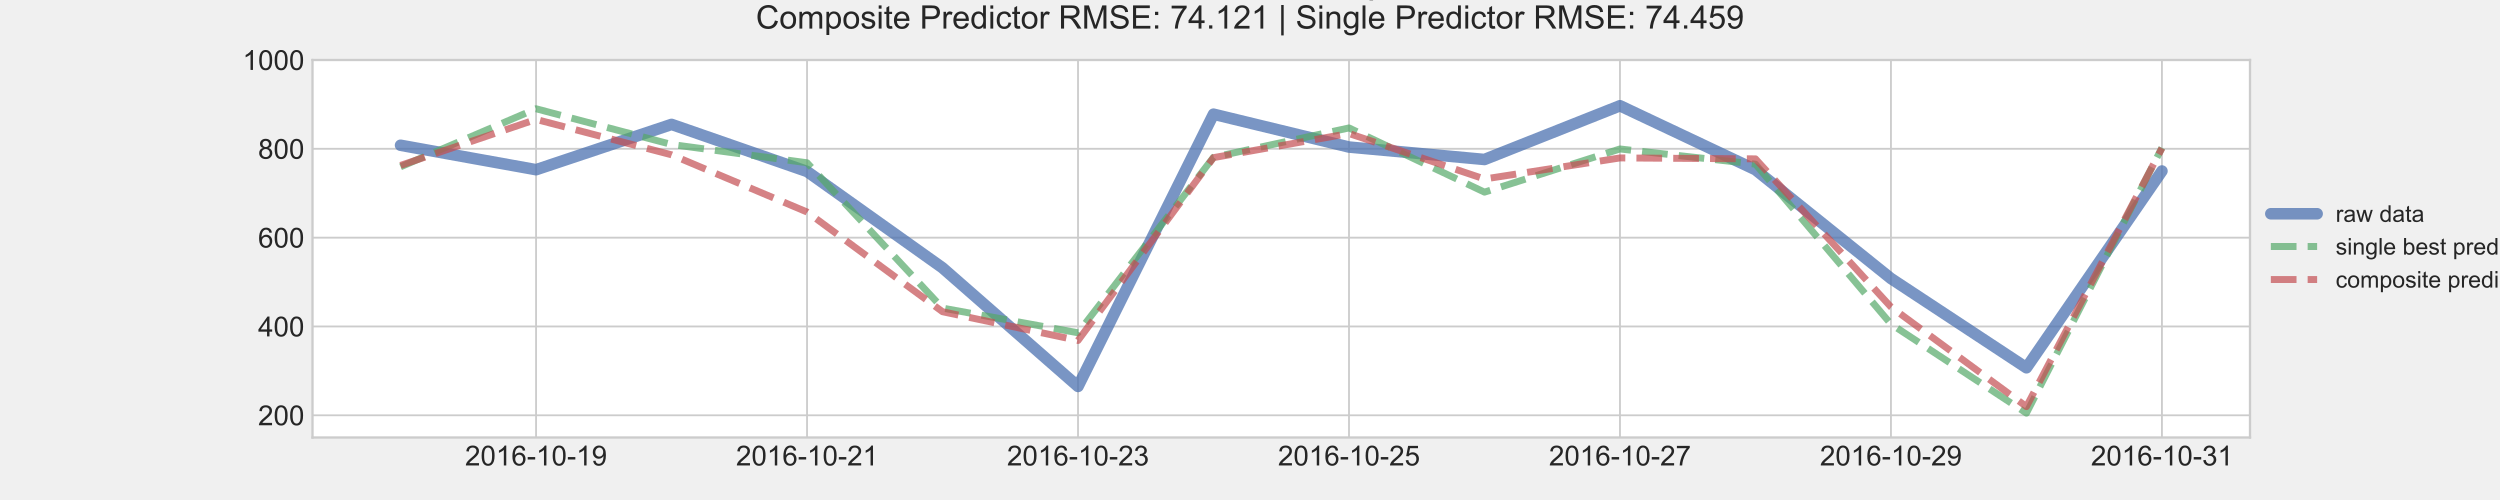
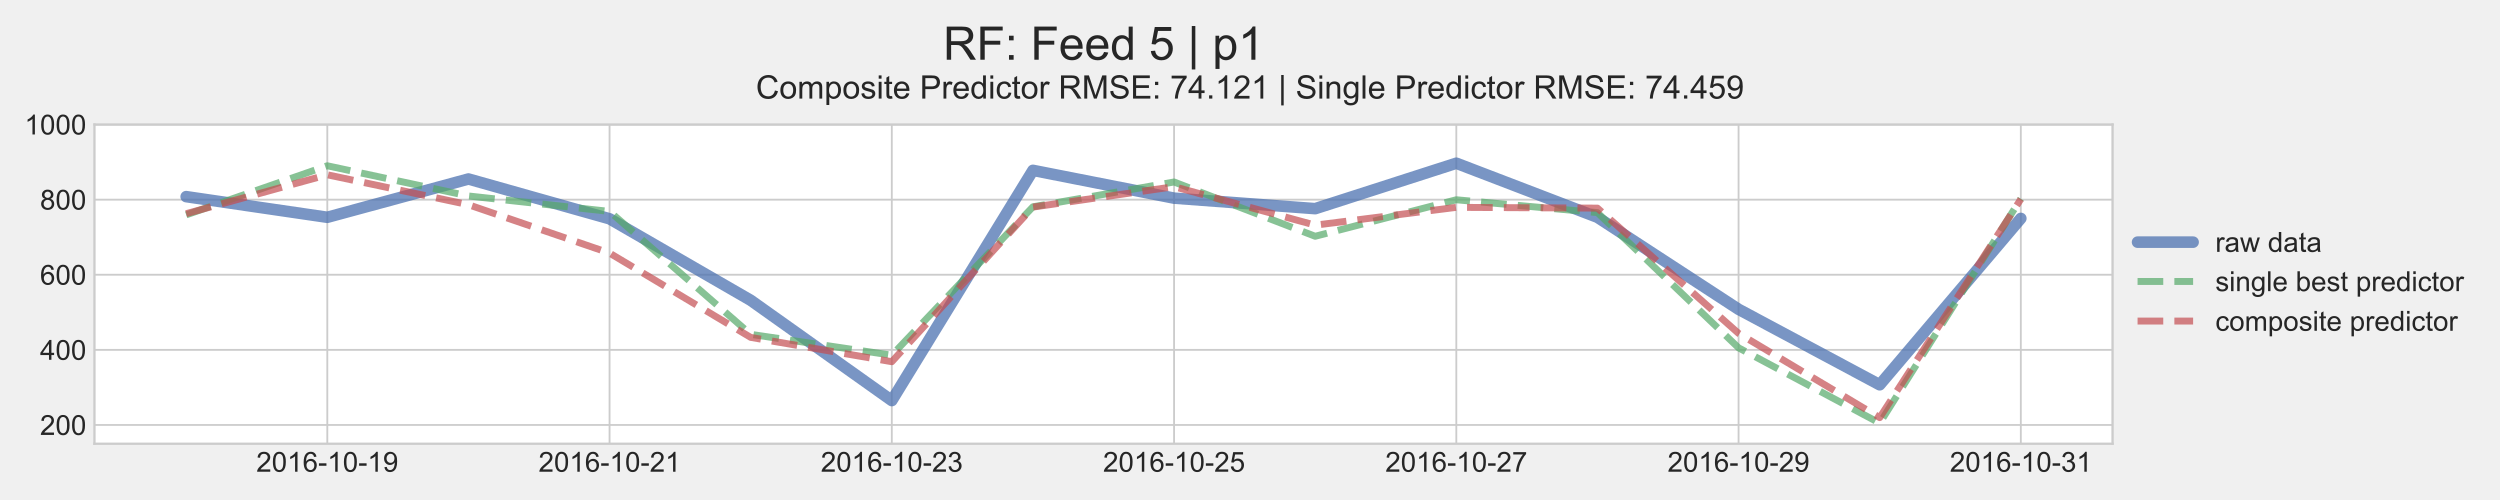
<svg xmlns="http://www.w3.org/2000/svg" xmlns:xlink="http://www.w3.org/1999/xlink" height="216pt" version="1.1" viewBox="0 0 1080 216" width="1080pt">
  <defs>
    <style type="text/css">
*{stroke-linecap:butt;stroke-linejoin:round;}
  </style>
  </defs>
  <g id="figure_1">
    <g id="patch_1">
      <path d="M 0 216  L 1080 216  L 1080 0  L 0 0  z " style="fill:none;" />
    </g>
    <g id="axes_1">
      <g id="patch_2">
-         <path d="M 135 189  L 972 189  L 972 25.92  L 135 25.92  z " style="fill:#ffffff;" />
+         <path d="M 40.8 191.7  L 912.625 191.7  L 912.625 53.8  L 40.8 53.8  z " style="fill:#ffffff;" />
      </g>
      <g id="matplotlib.axis_1">
        <g id="xtick_1">
          <g id="line2d_1">
-             <path clip-path="url(#p8353b2e253)" d="M 231.577 189  L 231.577 25.92  " style="fill:none;stroke:#cccccc;stroke-linecap:round;stroke-width:0.8;" />
+             <path clip-path="url(#p51989cb2e1)" d="M 141.395 191.7  L 141.395 53.8  " style="fill:none;stroke:#cccccc;stroke-linecap:round;stroke-width:0.8;" />
          </g>
          <g id="line2d_2" />
          <g id="text_1">
            <defs>
              <path d="M 50.344 8.453  L 50.344 0  L 3.031 0  Q 2.938 3.172 4.047 6.109  Q 5.859 10.938 9.828 15.625  Q 13.812 20.312 21.344 26.469  Q 33.016 36.031 37.109 41.625  Q 41.219 47.219 41.219 52.203  Q 41.219 57.422 37.469 61  Q 33.734 64.594 27.734 64.594  Q 21.391 64.594 17.578 60.781  Q 13.766 56.984 13.719 50.25  L 4.688 51.172  Q 5.609 61.281 11.656 66.578  Q 17.719 71.875 27.938 71.875  Q 38.234 71.875 44.234 66.156  Q 50.25 60.453 50.25 52  Q 50.25 47.703 48.484 43.547  Q 46.734 39.406 42.656 34.812  Q 38.578 30.219 29.109 22.219  Q 21.188 15.578 18.938 13.203  Q 16.703 10.844 15.234 8.453  z " id="ArialMT-32" />
              <path d="M 4.156 35.297  Q 4.156 48 6.766 55.734  Q 9.375 63.484 14.516 67.672  Q 19.672 71.875 27.484 71.875  Q 33.25 71.875 37.594 69.547  Q 41.938 67.234 44.766 62.859  Q 47.609 58.5 49.219 52.219  Q 50.828 45.953 50.828 35.297  Q 50.828 22.703 48.234 14.969  Q 45.656 7.234 40.5 3  Q 35.359 -1.219 27.484 -1.219  Q 17.141 -1.219 11.234 6.203  Q 4.156 15.141 4.156 35.297  z M 13.188 35.297  Q 13.188 17.672 17.312 11.828  Q 21.438 6 27.484 6  Q 33.547 6 37.672 11.859  Q 41.797 17.719 41.797 35.297  Q 41.797 52.984 37.672 58.781  Q 33.547 64.594 27.391 64.594  Q 21.344 64.594 17.719 59.469  Q 13.188 52.938 13.188 35.297  z " id="ArialMT-30" />
              <path d="M 37.25 0  L 28.469 0  L 28.469 56  Q 25.297 52.984 20.141 49.953  Q 14.984 46.922 10.891 45.406  L 10.891 53.906  Q 18.266 57.375 23.781 62.297  Q 29.297 67.234 31.594 71.875  L 37.25 71.875  z " id="ArialMT-31" />
              <path d="M 49.75 54.047  L 41.016 53.375  Q 39.844 58.547 37.703 60.891  Q 34.125 64.656 28.906 64.656  Q 24.703 64.656 21.531 62.312  Q 17.391 59.281 14.984 53.469  Q 12.594 47.656 12.5 36.922  Q 15.672 41.75 20.266 44.094  Q 24.859 46.438 29.891 46.438  Q 38.672 46.438 44.844 39.969  Q 51.031 33.5 51.031 23.25  Q 51.031 16.5 48.125 10.719  Q 45.219 4.938 40.141 1.859  Q 35.062 -1.219 28.609 -1.219  Q 17.625 -1.219 10.688 6.859  Q 3.766 14.938 3.766 33.5  Q 3.766 54.25 11.422 63.672  Q 18.109 71.875 29.438 71.875  Q 37.891 71.875 43.281 67.141  Q 48.688 62.406 49.75 54.047  z M 13.875 23.188  Q 13.875 18.656 15.797 14.5  Q 17.719 10.359 21.188 8.172  Q 24.656 6 28.469 6  Q 34.031 6 38.031 10.484  Q 42.047 14.984 42.047 22.703  Q 42.047 30.125 38.078 34.391  Q 34.125 38.672 28.125 38.672  Q 22.172 38.672 18.016 34.391  Q 13.875 30.125 13.875 23.188  z " id="ArialMT-36" />
              <path d="M 3.172 21.484  L 3.172 30.328  L 30.172 30.328  L 30.172 21.484  z " id="ArialMT-2d" />
              <path d="M 5.469 16.547  L 13.922 17.328  Q 14.984 11.375 18.016 8.688  Q 21.047 6 25.781 6  Q 29.828 6 32.875 7.859  Q 35.938 9.719 37.891 12.812  Q 39.844 15.922 41.156 21.188  Q 42.484 26.469 42.484 31.938  Q 42.484 32.516 42.438 33.688  Q 39.797 29.5 35.234 26.875  Q 30.672 24.266 25.344 24.266  Q 16.453 24.266 10.297 30.703  Q 4.156 37.156 4.156 47.703  Q 4.156 58.594 10.578 65.234  Q 17 71.875 26.656 71.875  Q 33.641 71.875 39.422 68.109  Q 45.219 64.359 48.219 57.391  Q 51.219 50.438 51.219 37.25  Q 51.219 23.531 48.234 15.406  Q 45.266 7.281 39.375 3.031  Q 33.5 -1.219 25.594 -1.219  Q 17.188 -1.219 11.859 3.438  Q 6.547 8.109 5.469 16.547  z M 41.453 48.141  Q 41.453 55.719 37.422 60.156  Q 33.406 64.594 27.734 64.594  Q 21.875 64.594 17.531 59.812  Q 13.188 55.031 13.188 47.406  Q 13.188 40.578 17.312 36.297  Q 21.438 32.031 27.484 32.031  Q 33.594 32.031 37.516 36.297  Q 41.453 40.578 41.453 48.141  z " id="ArialMT-39" />
            </defs>
-             <g style="fill:#262626;" transform="translate(200.8888 201.0894)scale(0.12 -0.12)">
+             <g style="fill:#262626;" transform="translate(110.7071 203.7894)scale(0.12 -0.12)">
              <use xlink:href="#ArialMT-32" />
              <use x="55.615" xlink:href="#ArialMT-30" />
              <use x="111.23" xlink:href="#ArialMT-31" />
              <use x="166.846" xlink:href="#ArialMT-36" />
              <use x="222.461" xlink:href="#ArialMT-2d" />
              <use x="255.762" xlink:href="#ArialMT-31" />
              <use x="311.377" xlink:href="#ArialMT-30" />
              <use x="366.992" xlink:href="#ArialMT-2d" />
              <use x="400.293" xlink:href="#ArialMT-31" />
              <use x="455.908" xlink:href="#ArialMT-39" />
            </g>
          </g>
        </g>
        <g id="xtick_2">
          <g id="line2d_3">
-             <path clip-path="url(#p8353b2e253)" d="M 348.64 189  L 348.64 25.92  " style="fill:none;stroke:#cccccc;stroke-linecap:round;stroke-width:0.8;" />
+             <path clip-path="url(#p51989cb2e1)" d="M 263.329 191.7  L 263.329 53.8  " style="fill:none;stroke:#cccccc;stroke-linecap:round;stroke-width:0.8;" />
          </g>
          <g id="line2d_4" />
          <g id="text_2">
-             <g style="fill:#262626;" transform="translate(317.9517 201.0894)scale(0.12 -0.12)">
+             <g style="fill:#262626;" transform="translate(232.6406 203.7894)scale(0.12 -0.12)">
              <use xlink:href="#ArialMT-32" />
              <use x="55.615" xlink:href="#ArialMT-30" />
              <use x="111.23" xlink:href="#ArialMT-31" />
              <use x="166.846" xlink:href="#ArialMT-36" />
              <use x="222.461" xlink:href="#ArialMT-2d" />
              <use x="255.762" xlink:href="#ArialMT-31" />
              <use x="311.377" xlink:href="#ArialMT-30" />
              <use x="366.992" xlink:href="#ArialMT-2d" />
              <use x="400.293" xlink:href="#ArialMT-32" />
              <use x="455.908" xlink:href="#ArialMT-31" />
            </g>
          </g>
        </g>
        <g id="xtick_3">
          <g id="line2d_5">
-             <path clip-path="url(#p8353b2e253)" d="M 465.703 189  L 465.703 25.92  " style="fill:none;stroke:#cccccc;stroke-linecap:round;stroke-width:0.8;" />
+             <path clip-path="url(#p51989cb2e1)" d="M 385.262 191.7  L 385.262 53.8  " style="fill:none;stroke:#cccccc;stroke-linecap:round;stroke-width:0.8;" />
          </g>
          <g id="line2d_6" />
          <g id="text_3">
            <defs>
              <path d="M 4.203 18.891  L 12.984 20.062  Q 14.5 12.594 18.141 9.297  Q 21.781 6 27 6  Q 33.203 6 37.469 10.297  Q 41.75 14.594 41.75 20.953  Q 41.75 27 37.797 30.922  Q 33.844 34.859 27.734 34.859  Q 25.25 34.859 21.531 33.891  L 22.516 41.609  Q 23.391 41.5 23.922 41.5  Q 29.547 41.5 34.031 44.422  Q 38.531 47.359 38.531 53.469  Q 38.531 58.297 35.25 61.469  Q 31.984 64.656 26.812 64.656  Q 21.688 64.656 18.266 61.422  Q 14.844 58.203 13.875 51.766  L 5.078 53.328  Q 6.688 62.156 12.391 67.016  Q 18.109 71.875 26.609 71.875  Q 32.469 71.875 37.391 69.359  Q 42.328 66.844 44.938 62.5  Q 47.562 58.156 47.562 53.266  Q 47.562 48.641 45.062 44.828  Q 42.578 41.016 37.703 38.766  Q 44.047 37.312 47.562 32.688  Q 51.078 28.078 51.078 21.141  Q 51.078 11.766 44.234 5.25  Q 37.406 -1.266 26.953 -1.266  Q 17.531 -1.266 11.297 4.344  Q 5.078 9.969 4.203 18.891  z " id="ArialMT-33" />
            </defs>
-             <g style="fill:#262626;" transform="translate(435.0147 201.0894)scale(0.12 -0.12)">
+             <g style="fill:#262626;" transform="translate(354.5742 203.7894)scale(0.12 -0.12)">
              <use xlink:href="#ArialMT-32" />
              <use x="55.615" xlink:href="#ArialMT-30" />
              <use x="111.23" xlink:href="#ArialMT-31" />
              <use x="166.846" xlink:href="#ArialMT-36" />
              <use x="222.461" xlink:href="#ArialMT-2d" />
              <use x="255.762" xlink:href="#ArialMT-31" />
              <use x="311.377" xlink:href="#ArialMT-30" />
              <use x="366.992" xlink:href="#ArialMT-2d" />
              <use x="400.293" xlink:href="#ArialMT-32" />
              <use x="455.908" xlink:href="#ArialMT-33" />
            </g>
          </g>
        </g>
        <g id="xtick_4">
          <g id="line2d_7">
-             <path clip-path="url(#p8353b2e253)" d="M 582.766 189  L 582.766 25.92  " style="fill:none;stroke:#cccccc;stroke-linecap:round;stroke-width:0.8;" />
+             <path clip-path="url(#p51989cb2e1)" d="M 507.196 191.7  L 507.196 53.8  " style="fill:none;stroke:#cccccc;stroke-linecap:round;stroke-width:0.8;" />
          </g>
          <g id="line2d_8" />
          <g id="text_4">
            <defs>
              <path d="M 4.156 18.75  L 13.375 19.531  Q 14.406 12.797 18.141 9.391  Q 21.875 6 27.156 6  Q 33.5 6 37.891 10.781  Q 42.281 15.578 42.281 23.484  Q 42.281 31 38.062 35.344  Q 33.844 39.703 27 39.703  Q 22.75 39.703 19.328 37.766  Q 15.922 35.844 13.969 32.766  L 5.719 33.844  L 12.641 70.609  L 48.25 70.609  L 48.25 62.203  L 19.672 62.203  L 15.828 42.969  Q 22.266 47.469 29.344 47.469  Q 38.719 47.469 45.156 40.969  Q 51.609 34.469 51.609 24.266  Q 51.609 14.547 45.953 7.469  Q 39.062 -1.219 27.156 -1.219  Q 17.391 -1.219 11.203 4.25  Q 5.031 9.719 4.156 18.75  z " id="ArialMT-35" />
            </defs>
-             <g style="fill:#262626;" transform="translate(552.0776 201.0894)scale(0.12 -0.12)">
+             <g style="fill:#262626;" transform="translate(476.5078 203.7894)scale(0.12 -0.12)">
              <use xlink:href="#ArialMT-32" />
              <use x="55.615" xlink:href="#ArialMT-30" />
              <use x="111.23" xlink:href="#ArialMT-31" />
              <use x="166.846" xlink:href="#ArialMT-36" />
              <use x="222.461" xlink:href="#ArialMT-2d" />
              <use x="255.762" xlink:href="#ArialMT-31" />
              <use x="311.377" xlink:href="#ArialMT-30" />
              <use x="366.992" xlink:href="#ArialMT-2d" />
              <use x="400.293" xlink:href="#ArialMT-32" />
              <use x="455.908" xlink:href="#ArialMT-35" />
            </g>
          </g>
        </g>
        <g id="xtick_5">
          <g id="line2d_9">
-             <path clip-path="url(#p8353b2e253)" d="M 699.829 189  L 699.829 25.92  " style="fill:none;stroke:#cccccc;stroke-linecap:round;stroke-width:0.8;" />
+             <path clip-path="url(#p51989cb2e1)" d="M 629.129 191.7  L 629.129 53.8  " style="fill:none;stroke:#cccccc;stroke-linecap:round;stroke-width:0.8;" />
          </g>
          <g id="line2d_10" />
          <g id="text_5">
            <defs>
              <path d="M 4.734 62.203  L 4.734 70.656  L 51.078 70.656  L 51.078 63.812  Q 44.234 56.547 37.516 44.484  Q 30.812 32.422 27.156 19.672  Q 24.516 10.688 23.781 0  L 14.75 0  Q 14.891 8.453 18.062 20.406  Q 21.234 32.375 27.172 43.484  Q 33.109 54.594 39.797 62.203  z " id="ArialMT-37" />
            </defs>
-             <g style="fill:#262626;" transform="translate(669.1405 201.0894)scale(0.12 -0.12)">
+             <g style="fill:#262626;" transform="translate(598.4413 203.7894)scale(0.12 -0.12)">
              <use xlink:href="#ArialMT-32" />
              <use x="55.615" xlink:href="#ArialMT-30" />
              <use x="111.23" xlink:href="#ArialMT-31" />
              <use x="166.846" xlink:href="#ArialMT-36" />
              <use x="222.461" xlink:href="#ArialMT-2d" />
              <use x="255.762" xlink:href="#ArialMT-31" />
              <use x="311.377" xlink:href="#ArialMT-30" />
              <use x="366.992" xlink:href="#ArialMT-2d" />
              <use x="400.293" xlink:href="#ArialMT-32" />
              <use x="455.908" xlink:href="#ArialMT-37" />
            </g>
          </g>
        </g>
        <g id="xtick_6">
          <g id="line2d_11">
-             <path clip-path="url(#p8353b2e253)" d="M 816.892 189  L 816.892 25.92  " style="fill:none;stroke:#cccccc;stroke-linecap:round;stroke-width:0.8;" />
+             <path clip-path="url(#p51989cb2e1)" d="M 751.063 191.7  L 751.063 53.8  " style="fill:none;stroke:#cccccc;stroke-linecap:round;stroke-width:0.8;" />
          </g>
          <g id="line2d_12" />
          <g id="text_6">
-             <g style="fill:#262626;" transform="translate(786.2035 201.0894)scale(0.12 -0.12)">
+             <g style="fill:#262626;" transform="translate(720.3749 203.7894)scale(0.12 -0.12)">
              <use xlink:href="#ArialMT-32" />
              <use x="55.615" xlink:href="#ArialMT-30" />
              <use x="111.23" xlink:href="#ArialMT-31" />
              <use x="166.846" xlink:href="#ArialMT-36" />
              <use x="222.461" xlink:href="#ArialMT-2d" />
              <use x="255.762" xlink:href="#ArialMT-31" />
              <use x="311.377" xlink:href="#ArialMT-30" />
              <use x="366.992" xlink:href="#ArialMT-2d" />
              <use x="400.293" xlink:href="#ArialMT-32" />
              <use x="455.908" xlink:href="#ArialMT-39" />
            </g>
          </g>
        </g>
        <g id="xtick_7">
          <g id="line2d_13">
-             <path clip-path="url(#p8353b2e253)" d="M 933.955 189  L 933.955 25.92  " style="fill:none;stroke:#cccccc;stroke-linecap:round;stroke-width:0.8;" />
+             <path clip-path="url(#p51989cb2e1)" d="M 872.997 191.7  L 872.997 53.8  " style="fill:none;stroke:#cccccc;stroke-linecap:round;stroke-width:0.8;" />
          </g>
          <g id="line2d_14" />
          <g id="text_7">
-             <g style="fill:#262626;" transform="translate(903.2664 201.0894)scale(0.12 -0.12)">
+             <g style="fill:#262626;" transform="translate(842.3085 203.7894)scale(0.12 -0.12)">
              <use xlink:href="#ArialMT-32" />
              <use x="55.615" xlink:href="#ArialMT-30" />
              <use x="111.23" xlink:href="#ArialMT-31" />
              <use x="166.846" xlink:href="#ArialMT-36" />
              <use x="222.461" xlink:href="#ArialMT-2d" />
              <use x="255.762" xlink:href="#ArialMT-31" />
              <use x="311.377" xlink:href="#ArialMT-30" />
              <use x="366.992" xlink:href="#ArialMT-2d" />
              <use x="400.293" xlink:href="#ArialMT-33" />
              <use x="455.908" xlink:href="#ArialMT-31" />
            </g>
          </g>
        </g>
      </g>
      <g id="matplotlib.axis_2">
        <g id="ytick_1">
          <g id="line2d_15">
-             <path clip-path="url(#p8353b2e253)" d="M 135 179.407  L 972 179.407  " style="fill:none;stroke:#cccccc;stroke-linecap:round;stroke-width:0.8;" />
+             <path clip-path="url(#p51989cb2e1)" d="M 40.8 183.588  L 912.625 183.588  " style="fill:none;stroke:#cccccc;stroke-linecap:round;stroke-width:0.8;" />
          </g>
          <g id="line2d_16" />
          <g id="text_8">
-             <g style="fill:#262626;" transform="translate(111.4806 183.7017)scale(0.12 -0.12)">
+             <g style="fill:#262626;" transform="translate(17.28063 187.8829)scale(0.12 -0.12)">
              <use xlink:href="#ArialMT-32" />
              <use x="55.615" xlink:href="#ArialMT-30" />
              <use x="111.23" xlink:href="#ArialMT-30" />
            </g>
          </g>
        </g>
        <g id="ytick_2">
          <g id="line2d_17">
-             <path clip-path="url(#p8353b2e253)" d="M 135 141.035  L 972 141.035  " style="fill:none;stroke:#cccccc;stroke-linecap:round;stroke-width:0.8;" />
+             <path clip-path="url(#p51989cb2e1)" d="M 40.8 151.141  L 912.625 151.141  " style="fill:none;stroke:#cccccc;stroke-linecap:round;stroke-width:0.8;" />
          </g>
          <g id="line2d_18" />
          <g id="text_9">
            <defs>
              <path d="M 32.328 0  L 32.328 17.141  L 1.266 17.141  L 1.266 25.203  L 33.938 71.578  L 41.109 71.578  L 41.109 25.203  L 50.781 25.203  L 50.781 17.141  L 41.109 17.141  L 41.109 0  z M 32.328 25.203  L 32.328 57.469  L 9.906 25.203  z " id="ArialMT-34" />
            </defs>
-             <g style="fill:#262626;" transform="translate(111.4806 145.33)scale(0.12 -0.12)">
+             <g style="fill:#262626;" transform="translate(17.28063 155.4359)scale(0.12 -0.12)">
              <use xlink:href="#ArialMT-34" />
              <use x="55.615" xlink:href="#ArialMT-30" />
              <use x="111.23" xlink:href="#ArialMT-30" />
            </g>
          </g>
        </g>
        <g id="ytick_3">
          <g id="line2d_19">
-             <path clip-path="url(#p8353b2e253)" d="M 135 102.664  L 972 102.664  " style="fill:none;stroke:#cccccc;stroke-linecap:round;stroke-width:0.8;" />
+             <path clip-path="url(#p51989cb2e1)" d="M 40.8 118.694  L 912.625 118.694  " style="fill:none;stroke:#cccccc;stroke-linecap:round;stroke-width:0.8;" />
          </g>
          <g id="line2d_20" />
          <g id="text_10">
-             <g style="fill:#262626;" transform="translate(111.4806 106.9582)scale(0.12 -0.12)">
+             <g style="fill:#262626;" transform="translate(17.28063 122.9888)scale(0.12 -0.12)">
              <use xlink:href="#ArialMT-36" />
              <use x="55.615" xlink:href="#ArialMT-30" />
              <use x="111.23" xlink:href="#ArialMT-30" />
            </g>
          </g>
        </g>
        <g id="ytick_4">
          <g id="line2d_21">
-             <path clip-path="url(#p8353b2e253)" d="M 135 64.292  L 972 64.292  " style="fill:none;stroke:#cccccc;stroke-linecap:round;stroke-width:0.8;" />
+             <path clip-path="url(#p51989cb2e1)" d="M 40.8 86.247  L 912.625 86.247  " style="fill:none;stroke:#cccccc;stroke-linecap:round;stroke-width:0.8;" />
          </g>
          <g id="line2d_22" />
          <g id="text_11">
            <defs>
              <path d="M 17.672 38.812  Q 12.203 40.828 9.562 44.531  Q 6.938 48.25 6.938 53.422  Q 6.938 61.234 12.547 66.547  Q 18.172 71.875 27.484 71.875  Q 36.859 71.875 42.578 66.422  Q 48.297 60.984 48.297 53.172  Q 48.297 48.188 45.672 44.5  Q 43.062 40.828 37.75 38.812  Q 44.344 36.672 47.781 31.875  Q 51.219 27.094 51.219 20.453  Q 51.219 11.281 44.719 5.031  Q 38.234 -1.219 27.641 -1.219  Q 17.047 -1.219 10.547 5.047  Q 4.047 11.328 4.047 20.703  Q 4.047 27.688 7.594 32.391  Q 11.141 37.109 17.672 38.812  z M 15.922 53.719  Q 15.922 48.641 19.188 45.406  Q 22.469 42.188 27.688 42.188  Q 32.766 42.188 36.016 45.375  Q 39.266 48.578 39.266 53.219  Q 39.266 58.062 35.906 61.359  Q 32.562 64.656 27.594 64.656  Q 22.562 64.656 19.234 61.422  Q 15.922 58.203 15.922 53.719  z M 13.094 20.656  Q 13.094 16.891 14.875 13.375  Q 16.656 9.859 20.172 7.922  Q 23.688 6 27.734 6  Q 34.031 6 38.125 10.047  Q 42.234 14.109 42.234 20.359  Q 42.234 26.703 38.016 30.859  Q 33.797 35.016 27.438 35.016  Q 21.234 35.016 17.156 30.906  Q 13.094 26.812 13.094 20.656  z " id="ArialMT-38" />
            </defs>
-             <g style="fill:#262626;" transform="translate(111.4806 68.58645)scale(0.12 -0.12)">
+             <g style="fill:#262626;" transform="translate(17.28063 90.54175)scale(0.12 -0.12)">
              <use xlink:href="#ArialMT-38" />
              <use x="55.615" xlink:href="#ArialMT-30" />
              <use x="111.23" xlink:href="#ArialMT-30" />
            </g>
          </g>
        </g>
        <g id="ytick_5">
          <g id="line2d_23">
-             <path clip-path="url(#p8353b2e253)" d="M 135 25.92  L 972 25.92  " style="fill:none;stroke:#cccccc;stroke-linecap:round;stroke-width:0.8;" />
+             <path clip-path="url(#p51989cb2e1)" d="M 40.8 53.8  L 912.625 53.8  " style="fill:none;stroke:#cccccc;stroke-linecap:round;stroke-width:0.8;" />
          </g>
          <g id="line2d_24" />
          <g id="text_12">
-             <g style="fill:#262626;" transform="translate(104.8075 30.21469)scale(0.12 -0.12)">
+             <g style="fill:#262626;" transform="translate(10.6075 58.09469)scale(0.12 -0.12)">
              <use xlink:href="#ArialMT-31" />
              <use x="55.615" xlink:href="#ArialMT-30" />
              <use x="111.23" xlink:href="#ArialMT-30" />
              <use x="166.846" xlink:href="#ArialMT-30" />
            </g>
          </g>
        </g>
      </g>
      <g id="line2d_25">
-         <path clip-path="url(#p8353b2e253)" d="M 173.045 62.757  L 231.577 73.309  L 290.108 53.74  L 348.64 74.077  L 407.171 115.71  L 465.703 166.936  L 524.234 49.327  L 582.766 63.524  L 641.297 68.896  L 699.829 45.681  L 758.36 73.309  L 816.892 120.315  L 875.423 158.878  L 933.955 73.885  " style="fill:none;stroke:#4c72b0;stroke-linecap:round;stroke-opacity:0.75;stroke-width:5;" />
+         <path clip-path="url(#p51989cb2e1)" d="M 80.428 84.949  L 141.395 93.872  L 202.362 77.324  L 263.329 94.521  L 324.296 129.726  L 385.262 173.043  L 446.229 73.593  L 507.196 85.598  L 568.163 90.141  L 629.129 70.51  L 690.096 93.872  L 751.063 133.62  L 812.03 166.229  L 872.997 94.359  " style="fill:none;stroke:#4c72b0;stroke-linecap:round;stroke-opacity:0.75;stroke-width:5;" />
      </g>
      <g id="line2d_26">
-         <path clip-path="url(#p8353b2e253)" d="M 173.045 72.07  L 231.577 46.985  L 290.108 62.411  L 348.64 70.313  L 407.171 133.094  L 465.703 143.764  L 524.234 67.943  L 582.766 55.265  L 641.297 83.005  L 699.829 64.351  L 758.36 70.921  L 816.892 139.996  L 875.423 178.473  L 933.955 63.833  " style="fill:none;stroke:#55a868;stroke-dasharray:11.1,4.8;stroke-dashoffset:0;stroke-opacity:0.7;stroke-width:3;" />
+         <path clip-path="url(#p51989cb2e1)" d="M 80.428 92.824  L 141.395 71.613  L 202.362 84.656  L 263.329 91.338  L 324.296 144.426  L 385.262 153.448  L 446.229 89.334  L 507.196 78.614  L 568.163 102.071  L 629.129 86.297  L 690.096 91.852  L 751.063 150.262  L 812.03 182.799  L 872.997 85.859  " style="fill:none;stroke:#55a868;stroke-dasharray:11.1,4.8;stroke-dashoffset:0;stroke-opacity:0.7;stroke-width:3;" />
      </g>
      <g id="line2d_27">
-         <path clip-path="url(#p8353b2e253)" d="M 173.045 71.458  L 231.577 51.584  L 290.108 66.877  L 348.64 91.591  L 407.171 134.66  L 465.703 147.088  L 524.234 68.099  L 582.766 57.67  L 641.297 77.328  L 699.829 68.227  L 758.36 68.627  L 816.892 132.609  L 875.423 175.651  L 933.955 64.024  " style="fill:none;stroke:#c44e52;stroke-dasharray:11.1,4.8;stroke-dashoffset:0;stroke-opacity:0.7;stroke-width:3;" />
+         <path clip-path="url(#p51989cb2e1)" d="M 80.428 92.307  L 141.395 75.502  L 202.362 88.433  L 263.329 109.331  L 324.296 145.75  L 385.262 156.259  L 446.229 89.466  L 507.196 80.648  L 568.163 97.27  L 629.129 89.575  L 690.096 89.913  L 751.063 144.016  L 812.03 180.412  L 872.997 86.02  " style="fill:none;stroke:#c44e52;stroke-dasharray:11.1,4.8;stroke-dashoffset:0;stroke-opacity:0.7;stroke-width:3;" />
      </g>
      <g id="patch_3">
-         <path d="M 135 189  L 135 25.92  " style="fill:none;stroke:#cccccc;stroke-linecap:square;stroke-linejoin:miter;" />
+         <path d="M 40.8 191.7  L 40.8 53.8  " style="fill:none;stroke:#cccccc;stroke-linecap:square;stroke-linejoin:miter;" />
      </g>
      <g id="patch_4">
-         <path d="M 972 189  L 972 25.92  " style="fill:none;stroke:#cccccc;stroke-linecap:square;stroke-linejoin:miter;" />
+         <path d="M 912.625 191.7  L 912.625 53.8  " style="fill:none;stroke:#cccccc;stroke-linecap:square;stroke-linejoin:miter;" />
      </g>
      <g id="patch_5">
-         <path d="M 135 189  L 972 189  " style="fill:none;stroke:#cccccc;stroke-linecap:square;stroke-linejoin:miter;" />
+         <path d="M 40.8 191.7  L 912.625 191.7  " style="fill:none;stroke:#cccccc;stroke-linecap:square;stroke-linejoin:miter;" />
      </g>
      <g id="patch_6">
-         <path d="M 135 25.92  L 972 25.92  " style="fill:none;stroke:#cccccc;stroke-linecap:square;stroke-linejoin:miter;" />
+         <path d="M 40.8 53.8  L 912.625 53.8  " style="fill:none;stroke:#cccccc;stroke-linecap:square;stroke-linejoin:miter;" />
      </g>
      <g id="text_13">
        <defs>
          <path d="M 7.859 0  L 7.859 71.578  L 39.594 71.578  Q 49.172 71.578 54.141 69.641  Q 59.125 67.719 62.109 62.828  Q 65.094 57.953 65.094 52.047  Q 65.094 44.438 60.156 39.203  Q 55.219 33.984 44.922 32.562  Q 48.688 30.766 50.641 29  Q 54.781 25.203 58.5 19.484  L 70.953 0  L 59.031 0  L 49.562 14.891  Q 45.406 21.344 42.719 24.75  Q 40.047 28.172 37.922 29.531  Q 35.797 30.906 33.594 31.453  Q 31.984 31.781 28.328 31.781  L 17.328 31.781  L 17.328 0  z M 17.328 39.984  L 37.703 39.984  Q 44.188 39.984 47.844 41.328  Q 51.516 42.672 53.422 45.625  Q 55.328 48.578 55.328 52.047  Q 55.328 57.125 51.641 60.391  Q 47.953 63.672 39.984 63.672  L 17.328 63.672  z " id="ArialMT-52" />
          <path d="M 8.203 0  L 8.203 71.578  L 56.5 71.578  L 56.5 63.141  L 17.672 63.141  L 17.672 40.969  L 51.266 40.969  L 51.266 32.516  L 17.672 32.516  L 17.672 0  z " id="ArialMT-46" />
          <path d="M 9.031 41.844  L 9.031 51.859  L 19.047 51.859  L 19.047 41.844  z M 9.031 0  L 9.031 10.016  L 19.047 10.016  L 19.047 0  z " id="ArialMT-3a" />
          <path id="ArialMT-20" />
          <path d="M 42.094 16.703  L 51.172 15.578  Q 49.031 7.625 43.219 3.219  Q 37.406 -1.172 28.375 -1.172  Q 17 -1.172 10.328 5.828  Q 3.656 12.844 3.656 25.484  Q 3.656 38.578 10.391 45.797  Q 17.141 53.031 27.875 53.031  Q 38.281 53.031 44.875 45.953  Q 51.469 38.875 51.469 26.031  Q 51.469 25.25 51.422 23.688  L 12.75 23.688  Q 13.234 15.141 17.578 10.594  Q 21.922 6.062 28.422 6.062  Q 33.25 6.062 36.672 8.594  Q 40.094 11.141 42.094 16.703  z M 13.234 30.906  L 42.188 30.906  Q 41.609 37.453 38.875 40.719  Q 34.672 45.797 27.984 45.797  Q 21.922 45.797 17.797 41.75  Q 13.672 37.703 13.234 30.906  z " id="ArialMT-65" />
          <path d="M 40.234 0  L 40.234 6.547  Q 35.297 -1.172 25.734 -1.172  Q 19.531 -1.172 14.328 2.25  Q 9.125 5.672 6.266 11.797  Q 3.422 17.922 3.422 25.875  Q 3.422 33.641 6 39.969  Q 8.594 46.297 13.766 49.656  Q 18.953 53.031 25.344 53.031  Q 30.031 53.031 33.688 51.047  Q 37.359 49.078 39.656 45.906  L 39.656 71.578  L 48.391 71.578  L 48.391 0  z M 12.453 25.875  Q 12.453 15.922 16.641 10.984  Q 20.844 6.062 26.562 6.062  Q 32.328 6.062 36.344 10.766  Q 40.375 15.484 40.375 25.141  Q 40.375 35.797 36.266 40.766  Q 32.172 45.75 26.172 45.75  Q 20.312 45.75 16.375 40.969  Q 12.453 36.188 12.453 25.875  z " id="ArialMT-64" />
          <path d="M 9.188 -21.047  L 9.188 72.797  L 16.844 72.797  L 16.844 -21.047  z " id="ArialMT-7c" />
          <path d="M 6.594 -19.875  L 6.594 51.859  L 14.594 51.859  L 14.594 45.125  Q 17.438 49.078 21 51.047  Q 24.562 53.031 29.641 53.031  Q 36.281 53.031 41.359 49.609  Q 46.438 46.188 49.016 39.953  Q 51.609 33.734 51.609 26.312  Q 51.609 18.359 48.75 11.984  Q 45.906 5.609 40.453 2.219  Q 35.016 -1.172 29 -1.172  Q 24.609 -1.172 21.109 0.688  Q 17.625 2.547 15.375 5.375  L 15.375 -19.875  z M 14.547 25.641  Q 14.547 15.625 18.594 10.844  Q 22.656 6.062 28.422 6.062  Q 34.281 6.062 38.453 11.016  Q 42.625 15.969 42.625 26.375  Q 42.625 36.281 38.547 41.203  Q 34.469 46.141 28.812 46.141  Q 23.188 46.141 18.859 40.891  Q 14.547 35.641 14.547 25.641  z " id="ArialMT-70" />
        </defs>
-         <g style="fill:#262626;" transform="translate(484.2078 -4.08)scale(0.2 -0.2)">
+         <g style="fill:#262626;" transform="translate(407.4203 25.8)scale(0.2 -0.2)">
          <use xlink:href="#ArialMT-52" />
          <use x="72.217" xlink:href="#ArialMT-46" />
          <use x="133.301" xlink:href="#ArialMT-3a" />
          <use x="161.084" xlink:href="#ArialMT-20" />
          <use x="188.867" xlink:href="#ArialMT-46" />
          <use x="249.951" xlink:href="#ArialMT-65" />
          <use x="305.566" xlink:href="#ArialMT-65" />
          <use x="361.182" xlink:href="#ArialMT-64" />
          <use x="416.797" xlink:href="#ArialMT-20" />
          <use x="444.58" xlink:href="#ArialMT-35" />
          <use x="500.195" xlink:href="#ArialMT-20" />
          <use x="527.979" xlink:href="#ArialMT-7c" />
          <use x="553.955" xlink:href="#ArialMT-20" />
          <use x="581.738" xlink:href="#ArialMT-70" />
          <use x="637.354" xlink:href="#ArialMT-31" />
        </g>
      </g>
      <g id="legend_1">
        <g id="line2d_28">
-           <path d="M 981 92.341  L 1001 92.341  " style="fill:none;stroke:#4c72b0;stroke-linecap:round;stroke-opacity:0.75;stroke-width:5;" />
+           <path d="M 923.425 104.608  L 947.425 104.608  " style="fill:none;stroke:#4c72b0;stroke-linecap:round;stroke-opacity:0.75;stroke-width:5;" />
        </g>
        <g id="line2d_29" />
        <g id="text_14">
          <defs>
            <path d="M 6.5 0  L 6.5 51.859  L 14.406 51.859  L 14.406 44  Q 17.438 49.516 20 51.266  Q 22.562 53.031 25.641 53.031  Q 30.078 53.031 34.672 50.203  L 31.641 42.047  Q 28.422 43.953 25.203 43.953  Q 22.312 43.953 20.016 42.219  Q 17.719 40.484 16.75 37.406  Q 15.281 32.719 15.281 27.156  L 15.281 0  z " id="ArialMT-72" />
            <path d="M 40.438 6.391  Q 35.547 2.25 31.031 0.531  Q 26.516 -1.172 21.344 -1.172  Q 12.797 -1.172 8.203 3  Q 3.609 7.172 3.609 13.672  Q 3.609 17.484 5.344 20.625  Q 7.078 23.781 9.891 25.688  Q 12.703 27.594 16.219 28.562  Q 18.797 29.25 24.031 29.891  Q 34.672 31.156 39.703 32.906  Q 39.75 34.719 39.75 35.203  Q 39.75 40.578 37.25 42.781  Q 33.891 45.75 27.25 45.75  Q 21.047 45.75 18.094 43.578  Q 15.141 41.406 13.719 35.891  L 5.125 37.062  Q 6.297 42.578 8.984 45.969  Q 11.672 49.359 16.75 51.188  Q 21.828 53.031 28.516 53.031  Q 35.156 53.031 39.297 51.469  Q 43.453 49.906 45.406 47.531  Q 47.359 45.172 48.141 41.547  Q 48.578 39.312 48.578 33.453  L 48.578 21.734  Q 48.578 9.469 49.141 6.219  Q 49.703 2.984 51.375 0  L 42.188 0  Q 40.828 2.734 40.438 6.391  z M 39.703 26.031  Q 34.906 24.078 25.344 22.703  Q 19.922 21.922 17.672 20.938  Q 15.438 19.969 14.203 18.094  Q 12.984 16.219 12.984 13.922  Q 12.984 10.406 15.641 8.062  Q 18.312 5.719 23.438 5.719  Q 28.516 5.719 32.469 7.938  Q 36.422 10.156 38.281 14.016  Q 39.703 17 39.703 22.797  z " id="ArialMT-61" />
            <path d="M 16.156 0  L 0.297 51.859  L 9.375 51.859  L 17.625 21.922  L 20.703 10.797  Q 20.906 11.625 23.391 21.484  L 31.641 51.859  L 40.672 51.859  L 48.438 21.781  L 51.031 11.859  L 54 21.875  L 62.891 51.859  L 71.438 51.859  L 55.219 0  L 46.094 0  L 37.844 31.062  L 35.844 39.891  L 25.344 0  z " id="ArialMT-77" />
            <path d="M 25.781 7.859  L 27.047 0.094  Q 23.344 -0.688 20.406 -0.688  Q 15.625 -0.688 12.984 0.828  Q 10.359 2.344 9.281 4.812  Q 8.203 7.281 8.203 15.188  L 8.203 45.016  L 1.766 45.016  L 1.766 51.859  L 8.203 51.859  L 8.203 64.703  L 16.938 69.969  L 16.938 51.859  L 25.781 51.859  L 25.781 45.016  L 16.938 45.016  L 16.938 14.703  Q 16.938 10.938 17.406 9.859  Q 17.875 8.797 18.922 8.156  Q 19.969 7.516 21.922 7.516  Q 23.391 7.516 25.781 7.859  z " id="ArialMT-74" />
          </defs>
-           <g style="fill:#262626;" transform="translate(1009 95.84125)scale(0.1 -0.1)">
+           <g style="fill:#262626;" transform="translate(957.025 108.8075)scale(0.12 -0.12)">
            <use xlink:href="#ArialMT-72" />
            <use x="33.301" xlink:href="#ArialMT-61" />
            <use x="88.916" xlink:href="#ArialMT-77" />
            <use x="161.133" xlink:href="#ArialMT-20" />
            <use x="188.916" xlink:href="#ArialMT-64" />
            <use x="244.531" xlink:href="#ArialMT-61" />
            <use x="300.146" xlink:href="#ArialMT-74" />
            <use x="327.93" xlink:href="#ArialMT-61" />
          </g>
        </g>
        <g id="line2d_30">
-           <path d="M 981 106.487  L 1001 106.487  " style="fill:none;stroke:#55a868;stroke-dasharray:11.1,4.8;stroke-dashoffset:0;stroke-opacity:0.7;stroke-width:3;" />
+           <path d="M 923.425 121.582  L 947.425 121.582  " style="fill:none;stroke:#55a868;stroke-dasharray:11.1,4.8;stroke-dashoffset:0;stroke-opacity:0.7;stroke-width:3;" />
        </g>
        <g id="line2d_31" />
        <g id="text_15">
          <defs>
            <path d="M 3.078 15.484  L 11.766 16.844  Q 12.5 11.625 15.844 8.844  Q 19.188 6.062 25.203 6.062  Q 31.25 6.062 34.172 8.516  Q 37.109 10.984 37.109 14.312  Q 37.109 17.281 34.516 19  Q 32.719 20.172 25.531 21.969  Q 15.875 24.422 12.141 26.203  Q 8.406 27.984 6.469 31.125  Q 4.547 34.281 4.547 38.094  Q 4.547 41.547 6.125 44.5  Q 7.719 47.469 10.453 49.422  Q 12.5 50.922 16.031 51.969  Q 19.578 53.031 23.641 53.031  Q 29.734 53.031 34.344 51.266  Q 38.969 49.516 41.156 46.5  Q 43.359 43.5 44.188 38.484  L 35.594 37.312  Q 35.016 41.312 32.203 43.547  Q 29.391 45.797 24.266 45.797  Q 18.219 45.797 15.625 43.797  Q 13.031 41.797 13.031 39.109  Q 13.031 37.406 14.109 36.031  Q 15.188 34.625 17.484 33.688  Q 18.797 33.203 25.25 31.453  Q 34.578 28.953 38.25 27.359  Q 41.938 25.781 44.031 22.75  Q 46.141 19.734 46.141 15.234  Q 46.141 10.844 43.578 6.953  Q 41.016 3.078 36.172 0.953  Q 31.344 -1.172 25.25 -1.172  Q 15.141 -1.172 9.844 3.031  Q 4.547 7.234 3.078 15.484  z " id="ArialMT-73" />
            <path d="M 6.641 61.469  L 6.641 71.578  L 15.438 71.578  L 15.438 61.469  z M 6.641 0  L 6.641 51.859  L 15.438 51.859  L 15.438 0  z " id="ArialMT-69" />
            <path d="M 6.594 0  L 6.594 51.859  L 14.5 51.859  L 14.5 44.484  Q 20.219 53.031 31 53.031  Q 35.688 53.031 39.625 51.344  Q 43.562 49.656 45.516 46.922  Q 47.469 44.188 48.25 40.438  Q 48.734 37.984 48.734 31.891  L 48.734 0  L 39.938 0  L 39.938 31.547  Q 39.938 36.922 38.906 39.578  Q 37.891 42.234 35.281 43.812  Q 32.672 45.406 29.156 45.406  Q 23.531 45.406 19.453 41.844  Q 15.375 38.281 15.375 28.328  L 15.375 0  z " id="ArialMT-6e" />
            <path d="M 4.984 -4.297  L 13.531 -5.562  Q 14.062 -9.516 16.5 -11.328  Q 19.781 -13.766 25.438 -13.766  Q 31.547 -13.766 34.859 -11.328  Q 38.188 -8.891 39.359 -4.5  Q 40.047 -1.812 39.984 6.781  Q 34.234 0 25.641 0  Q 14.938 0 9.078 7.719  Q 3.219 15.438 3.219 26.219  Q 3.219 33.641 5.906 39.906  Q 8.594 46.188 13.688 49.609  Q 18.797 53.031 25.688 53.031  Q 34.859 53.031 40.828 45.609  L 40.828 51.859  L 48.922 51.859  L 48.922 7.031  Q 48.922 -5.078 46.453 -10.125  Q 44 -15.188 38.641 -18.109  Q 33.297 -21.047 25.484 -21.047  Q 16.219 -21.047 10.5 -16.875  Q 4.781 -12.703 4.984 -4.297  z M 12.25 26.859  Q 12.25 16.656 16.297 11.969  Q 20.359 7.281 26.469 7.281  Q 32.516 7.281 36.609 11.938  Q 40.719 16.609 40.719 26.562  Q 40.719 36.078 36.5 40.906  Q 32.281 45.75 26.312 45.75  Q 20.453 45.75 16.344 40.984  Q 12.25 36.234 12.25 26.859  z " id="ArialMT-67" />
            <path d="M 6.391 0  L 6.391 71.578  L 15.188 71.578  L 15.188 0  z " id="ArialMT-6c" />
            <path d="M 14.703 0  L 6.547 0  L 6.547 71.578  L 15.328 71.578  L 15.328 46.047  Q 20.906 53.031 29.547 53.031  Q 34.328 53.031 38.594 51.094  Q 42.875 49.172 45.625 45.672  Q 48.391 42.188 49.953 37.25  Q 51.516 32.328 51.516 26.703  Q 51.516 13.375 44.922 6.094  Q 38.328 -1.172 29.109 -1.172  Q 19.922 -1.172 14.703 6.5  z M 14.594 26.312  Q 14.594 17 17.141 12.844  Q 21.297 6.062 28.375 6.062  Q 34.125 6.062 38.328 11.062  Q 42.531 16.062 42.531 25.984  Q 42.531 36.141 38.5 40.969  Q 34.469 45.797 28.766 45.797  Q 23 45.797 18.797 40.797  Q 14.594 35.797 14.594 26.312  z " id="ArialMT-62" />
            <path d="M 40.438 19  L 49.078 17.875  Q 47.656 8.938 41.812 3.875  Q 35.984 -1.172 27.484 -1.172  Q 16.844 -1.172 10.375 5.781  Q 3.906 12.75 3.906 25.734  Q 3.906 34.125 6.688 40.422  Q 9.469 46.734 15.156 49.875  Q 20.844 53.031 27.547 53.031  Q 35.984 53.031 41.359 48.75  Q 46.734 44.484 48.25 36.625  L 39.703 35.297  Q 38.484 40.531 35.375 43.156  Q 32.281 45.797 27.875 45.797  Q 21.234 45.797 17.078 41.031  Q 12.938 36.281 12.938 25.984  Q 12.938 15.531 16.938 10.797  Q 20.953 6.062 27.391 6.062  Q 32.562 6.062 36.031 9.234  Q 39.5 12.406 40.438 19  z " id="ArialMT-63" />
            <path d="M 3.328 25.922  Q 3.328 40.328 11.328 47.266  Q 18.016 53.031 27.641 53.031  Q 38.328 53.031 45.109 46.016  Q 51.906 39.016 51.906 26.656  Q 51.906 16.656 48.906 10.906  Q 45.906 5.172 40.156 2  Q 34.422 -1.172 27.641 -1.172  Q 16.75 -1.172 10.031 5.812  Q 3.328 12.797 3.328 25.922  z M 12.359 25.922  Q 12.359 15.969 16.703 11.016  Q 21.047 6.062 27.641 6.062  Q 34.188 6.062 38.531 11.031  Q 42.875 16.016 42.875 26.219  Q 42.875 35.844 38.5 40.797  Q 34.125 45.75 27.641 45.75  Q 21.047 45.75 16.703 40.812  Q 12.359 35.891 12.359 25.922  z " id="ArialMT-6f" />
          </defs>
-           <g style="fill:#262626;" transform="translate(1009 109.9866)scale(0.1 -0.1)">
+           <g style="fill:#262626;" transform="translate(957.025 125.7819)scale(0.12 -0.12)">
            <use xlink:href="#ArialMT-73" />
            <use x="50" xlink:href="#ArialMT-69" />
            <use x="72.217" xlink:href="#ArialMT-6e" />
            <use x="127.832" xlink:href="#ArialMT-67" />
            <use x="183.447" xlink:href="#ArialMT-6c" />
            <use x="205.664" xlink:href="#ArialMT-65" />
            <use x="261.279" xlink:href="#ArialMT-20" />
            <use x="289.062" xlink:href="#ArialMT-62" />
            <use x="344.678" xlink:href="#ArialMT-65" />
            <use x="400.293" xlink:href="#ArialMT-73" />
            <use x="450.293" xlink:href="#ArialMT-74" />
            <use x="478.076" xlink:href="#ArialMT-20" />
            <use x="505.859" xlink:href="#ArialMT-70" />
            <use x="561.475" xlink:href="#ArialMT-72" />
            <use x="594.775" xlink:href="#ArialMT-65" />
            <use x="650.391" xlink:href="#ArialMT-64" />
            <use x="706.006" xlink:href="#ArialMT-69" />
            <use x="728.223" xlink:href="#ArialMT-63" />
            <use x="778.223" xlink:href="#ArialMT-74" />
            <use x="806.006" xlink:href="#ArialMT-6f" />
            <use x="861.621" xlink:href="#ArialMT-72" />
          </g>
        </g>
        <g id="line2d_32">
-           <path d="M 981 120.749  L 1001 120.749  " style="fill:none;stroke:#c44e52;stroke-dasharray:11.1,4.8;stroke-dashoffset:0;stroke-opacity:0.7;stroke-width:3;" />
+           <path d="M 923.425 138.697  L 947.425 138.697  " style="fill:none;stroke:#c44e52;stroke-dasharray:11.1,4.8;stroke-dashoffset:0;stroke-opacity:0.7;stroke-width:3;" />
        </g>
        <g id="line2d_33" />
        <g id="text_16">
          <defs>
            <path d="M 6.594 0  L 6.594 51.859  L 14.453 51.859  L 14.453 44.578  Q 16.891 48.391 20.938 50.703  Q 25 53.031 30.172 53.031  Q 35.938 53.031 39.625 50.641  Q 43.312 48.25 44.828 43.953  Q 50.984 53.031 60.844 53.031  Q 68.562 53.031 72.703 48.75  Q 76.859 44.484 76.859 35.594  L 76.859 0  L 68.109 0  L 68.109 32.672  Q 68.109 37.938 67.25 40.25  Q 66.406 42.578 64.156 43.984  Q 61.922 45.406 58.891 45.406  Q 53.422 45.406 49.797 41.766  Q 46.188 38.141 46.188 30.125  L 46.188 0  L 37.406 0  L 37.406 33.688  Q 37.406 39.547 35.25 42.469  Q 33.109 45.406 28.219 45.406  Q 24.516 45.406 21.359 43.453  Q 18.219 41.5 16.797 37.734  Q 15.375 33.984 15.375 26.906  L 15.375 0  z " id="ArialMT-6d" />
          </defs>
-           <g style="fill:#262626;" transform="translate(1009 124.2491)scale(0.1 -0.1)">
+           <g style="fill:#262626;" transform="translate(957.025 142.8969)scale(0.12 -0.12)">
            <use xlink:href="#ArialMT-63" />
            <use x="50" xlink:href="#ArialMT-6f" />
            <use x="105.615" xlink:href="#ArialMT-6d" />
            <use x="188.916" xlink:href="#ArialMT-70" />
            <use x="244.531" xlink:href="#ArialMT-6f" />
            <use x="300.146" xlink:href="#ArialMT-73" />
            <use x="350.146" xlink:href="#ArialMT-69" />
            <use x="372.363" xlink:href="#ArialMT-74" />
            <use x="400.146" xlink:href="#ArialMT-65" />
            <use x="455.762" xlink:href="#ArialMT-20" />
            <use x="483.545" xlink:href="#ArialMT-70" />
            <use x="539.16" xlink:href="#ArialMT-72" />
            <use x="572.461" xlink:href="#ArialMT-65" />
            <use x="628.076" xlink:href="#ArialMT-64" />
            <use x="683.691" xlink:href="#ArialMT-69" />
            <use x="705.908" xlink:href="#ArialMT-63" />
            <use x="755.908" xlink:href="#ArialMT-74" />
            <use x="783.691" xlink:href="#ArialMT-6f" />
            <use x="839.307" xlink:href="#ArialMT-72" />
          </g>
        </g>
      </g>
    </g>
    <g id="text_17">
      <defs>
        <path d="M 58.797 25.094  L 68.266 22.703  Q 65.281 11.031 57.547 4.906  Q 49.812 -1.219 38.625 -1.219  Q 27.047 -1.219 19.797 3.484  Q 12.547 8.203 8.766 17.141  Q 4.984 26.078 4.984 36.328  Q 4.984 47.516 9.25 55.828  Q 13.531 64.156 21.406 68.469  Q 29.297 72.797 38.766 72.797  Q 49.516 72.797 56.828 67.328  Q 64.156 61.859 67.047 51.953  L 57.719 49.75  Q 55.219 57.562 50.484 61.125  Q 45.75 64.703 38.578 64.703  Q 30.328 64.703 24.781 60.734  Q 19.234 56.781 16.984 50.109  Q 14.75 43.453 14.75 36.375  Q 14.75 27.25 17.406 20.438  Q 20.062 13.625 25.672 10.25  Q 31.297 6.891 37.844 6.891  Q 45.797 6.891 51.312 11.469  Q 56.844 16.062 58.797 25.094  z " id="ArialMT-43" />
        <path d="M 7.719 0  L 7.719 71.578  L 34.719 71.578  Q 41.844 71.578 45.609 70.906  Q 50.875 70.016 54.438 67.547  Q 58.016 65.094 60.188 60.641  Q 62.359 56.203 62.359 50.875  Q 62.359 41.75 56.547 35.422  Q 50.734 29.109 35.547 29.109  L 17.188 29.109  L 17.188 0  z M 17.188 37.547  L 35.688 37.547  Q 44.875 37.547 48.734 40.969  Q 52.594 44.391 52.594 50.594  Q 52.594 55.078 50.312 58.266  Q 48.047 61.469 44.344 62.5  Q 41.938 63.141 35.5 63.141  L 17.188 63.141  z " id="ArialMT-50" />
        <path d="M 7.422 0  L 7.422 71.578  L 21.688 71.578  L 38.625 20.906  Q 40.969 13.812 42.047 10.297  Q 43.266 14.203 45.844 21.781  L 62.984 71.578  L 75.734 71.578  L 75.734 0  L 66.609 0  L 66.609 59.906  L 45.797 0  L 37.25 0  L 16.547 60.938  L 16.547 0  z " id="ArialMT-4d" />
        <path d="M 4.5 23  L 13.422 23.781  Q 14.062 18.406 16.375 14.969  Q 18.703 11.531 23.578 9.406  Q 28.469 7.281 34.578 7.281  Q 39.984 7.281 44.141 8.891  Q 48.297 10.5 50.312 13.297  Q 52.344 16.109 52.344 19.438  Q 52.344 22.797 50.391 25.312  Q 48.438 27.828 43.953 29.547  Q 41.062 30.672 31.203 33.031  Q 21.344 35.406 17.391 37.5  Q 12.25 40.188 9.734 44.156  Q 7.234 48.141 7.234 53.078  Q 7.234 58.5 10.297 63.203  Q 13.375 67.922 19.281 70.359  Q 25.203 72.797 32.422 72.797  Q 40.375 72.797 46.453 70.234  Q 52.547 67.672 55.812 62.688  Q 59.078 57.719 59.328 51.422  L 50.25 50.734  Q 49.516 57.516 45.281 60.984  Q 41.062 64.453 32.812 64.453  Q 24.219 64.453 20.281 61.297  Q 16.359 58.156 16.359 53.719  Q 16.359 49.859 19.141 47.359  Q 21.875 44.875 33.422 42.266  Q 44.969 39.656 49.266 37.703  Q 55.516 34.812 58.484 30.391  Q 61.469 25.984 61.469 20.219  Q 61.469 14.5 58.203 9.438  Q 54.938 4.391 48.797 1.578  Q 42.672 -1.219 35.016 -1.219  Q 25.297 -1.219 18.719 1.609  Q 12.156 4.438 8.422 10.125  Q 4.688 15.828 4.5 23  z " id="ArialMT-53" />
        <path d="M 7.906 0  L 7.906 71.578  L 59.672 71.578  L 59.672 63.141  L 17.391 63.141  L 17.391 41.219  L 56.984 41.219  L 56.984 32.812  L 17.391 32.812  L 17.391 8.453  L 61.328 8.453  L 61.328 0  z " id="ArialMT-45" />
        <path d="M 9.078 0  L 9.078 10.016  L 19.094 10.016  L 19.094 0  z " id="ArialMT-2e" />
      </defs>
-       <g style="fill:#262626;" transform="translate(326.5372 12.35156)scale(0.14 -0.14)">
+       <g style="fill:#262626;" transform="translate(326.5372 42.59156)scale(0.14 -0.14)">
        <use xlink:href="#ArialMT-43" />
        <use x="72.217" xlink:href="#ArialMT-6f" />
        <use x="127.832" xlink:href="#ArialMT-6d" />
        <use x="211.133" xlink:href="#ArialMT-70" />
        <use x="266.748" xlink:href="#ArialMT-6f" />
        <use x="322.363" xlink:href="#ArialMT-73" />
        <use x="372.363" xlink:href="#ArialMT-69" />
        <use x="394.58" xlink:href="#ArialMT-74" />
        <use x="422.363" xlink:href="#ArialMT-65" />
        <use x="477.979" xlink:href="#ArialMT-20" />
        <use x="505.762" xlink:href="#ArialMT-50" />
        <use x="572.461" xlink:href="#ArialMT-72" />
        <use x="605.762" xlink:href="#ArialMT-65" />
        <use x="661.377" xlink:href="#ArialMT-64" />
        <use x="716.992" xlink:href="#ArialMT-69" />
        <use x="739.209" xlink:href="#ArialMT-63" />
        <use x="789.209" xlink:href="#ArialMT-74" />
        <use x="816.992" xlink:href="#ArialMT-6f" />
        <use x="872.607" xlink:href="#ArialMT-72" />
        <use x="905.908" xlink:href="#ArialMT-20" />
        <use x="933.691" xlink:href="#ArialMT-52" />
        <use x="1005.908" xlink:href="#ArialMT-4d" />
        <use x="1089.209" xlink:href="#ArialMT-53" />
        <use x="1155.908" xlink:href="#ArialMT-45" />
        <use x="1222.607" xlink:href="#ArialMT-3a" />
        <use x="1250.391" xlink:href="#ArialMT-20" />
        <use x="1278.174" xlink:href="#ArialMT-37" />
        <use x="1333.789" xlink:href="#ArialMT-34" />
        <use x="1389.404" xlink:href="#ArialMT-2e" />
        <use x="1417.188" xlink:href="#ArialMT-31" />
        <use x="1472.803" xlink:href="#ArialMT-32" />
        <use x="1528.418" xlink:href="#ArialMT-31" />
        <use x="1584.033" xlink:href="#ArialMT-20" />
        <use x="1611.816" xlink:href="#ArialMT-7c" />
        <use x="1637.793" xlink:href="#ArialMT-20" />
        <use x="1665.576" xlink:href="#ArialMT-53" />
        <use x="1732.275" xlink:href="#ArialMT-69" />
        <use x="1754.492" xlink:href="#ArialMT-6e" />
        <use x="1810.107" xlink:href="#ArialMT-67" />
        <use x="1865.723" xlink:href="#ArialMT-6c" />
        <use x="1887.939" xlink:href="#ArialMT-65" />
        <use x="1943.555" xlink:href="#ArialMT-20" />
        <use x="1971.338" xlink:href="#ArialMT-50" />
        <use x="2038.037" xlink:href="#ArialMT-72" />
        <use x="2071.338" xlink:href="#ArialMT-65" />
        <use x="2126.953" xlink:href="#ArialMT-64" />
        <use x="2182.568" xlink:href="#ArialMT-69" />
        <use x="2204.785" xlink:href="#ArialMT-63" />
        <use x="2254.785" xlink:href="#ArialMT-74" />
        <use x="2282.568" xlink:href="#ArialMT-6f" />
        <use x="2338.184" xlink:href="#ArialMT-72" />
        <use x="2371.484" xlink:href="#ArialMT-20" />
        <use x="2399.268" xlink:href="#ArialMT-52" />
        <use x="2471.484" xlink:href="#ArialMT-4d" />
        <use x="2554.785" xlink:href="#ArialMT-53" />
        <use x="2621.484" xlink:href="#ArialMT-45" />
        <use x="2688.184" xlink:href="#ArialMT-3a" />
        <use x="2715.967" xlink:href="#ArialMT-20" />
        <use x="2743.75" xlink:href="#ArialMT-37" />
        <use x="2799.365" xlink:href="#ArialMT-34" />
        <use x="2854.98" xlink:href="#ArialMT-2e" />
        <use x="2882.764" xlink:href="#ArialMT-34" />
        <use x="2938.379" xlink:href="#ArialMT-35" />
        <use x="2993.994" xlink:href="#ArialMT-39" />
      </g>
    </g>
  </g>
  <defs>
-     <clipPath id="p8353b2e253">
-       <rect height="163.08" width="837" x="135" y="25.92" />
+     <clipPath id="p51989cb2e1">
+       <rect height="137.9" width="871.825" x="40.8" y="53.8" />
    </clipPath>
  </defs>
</svg>
